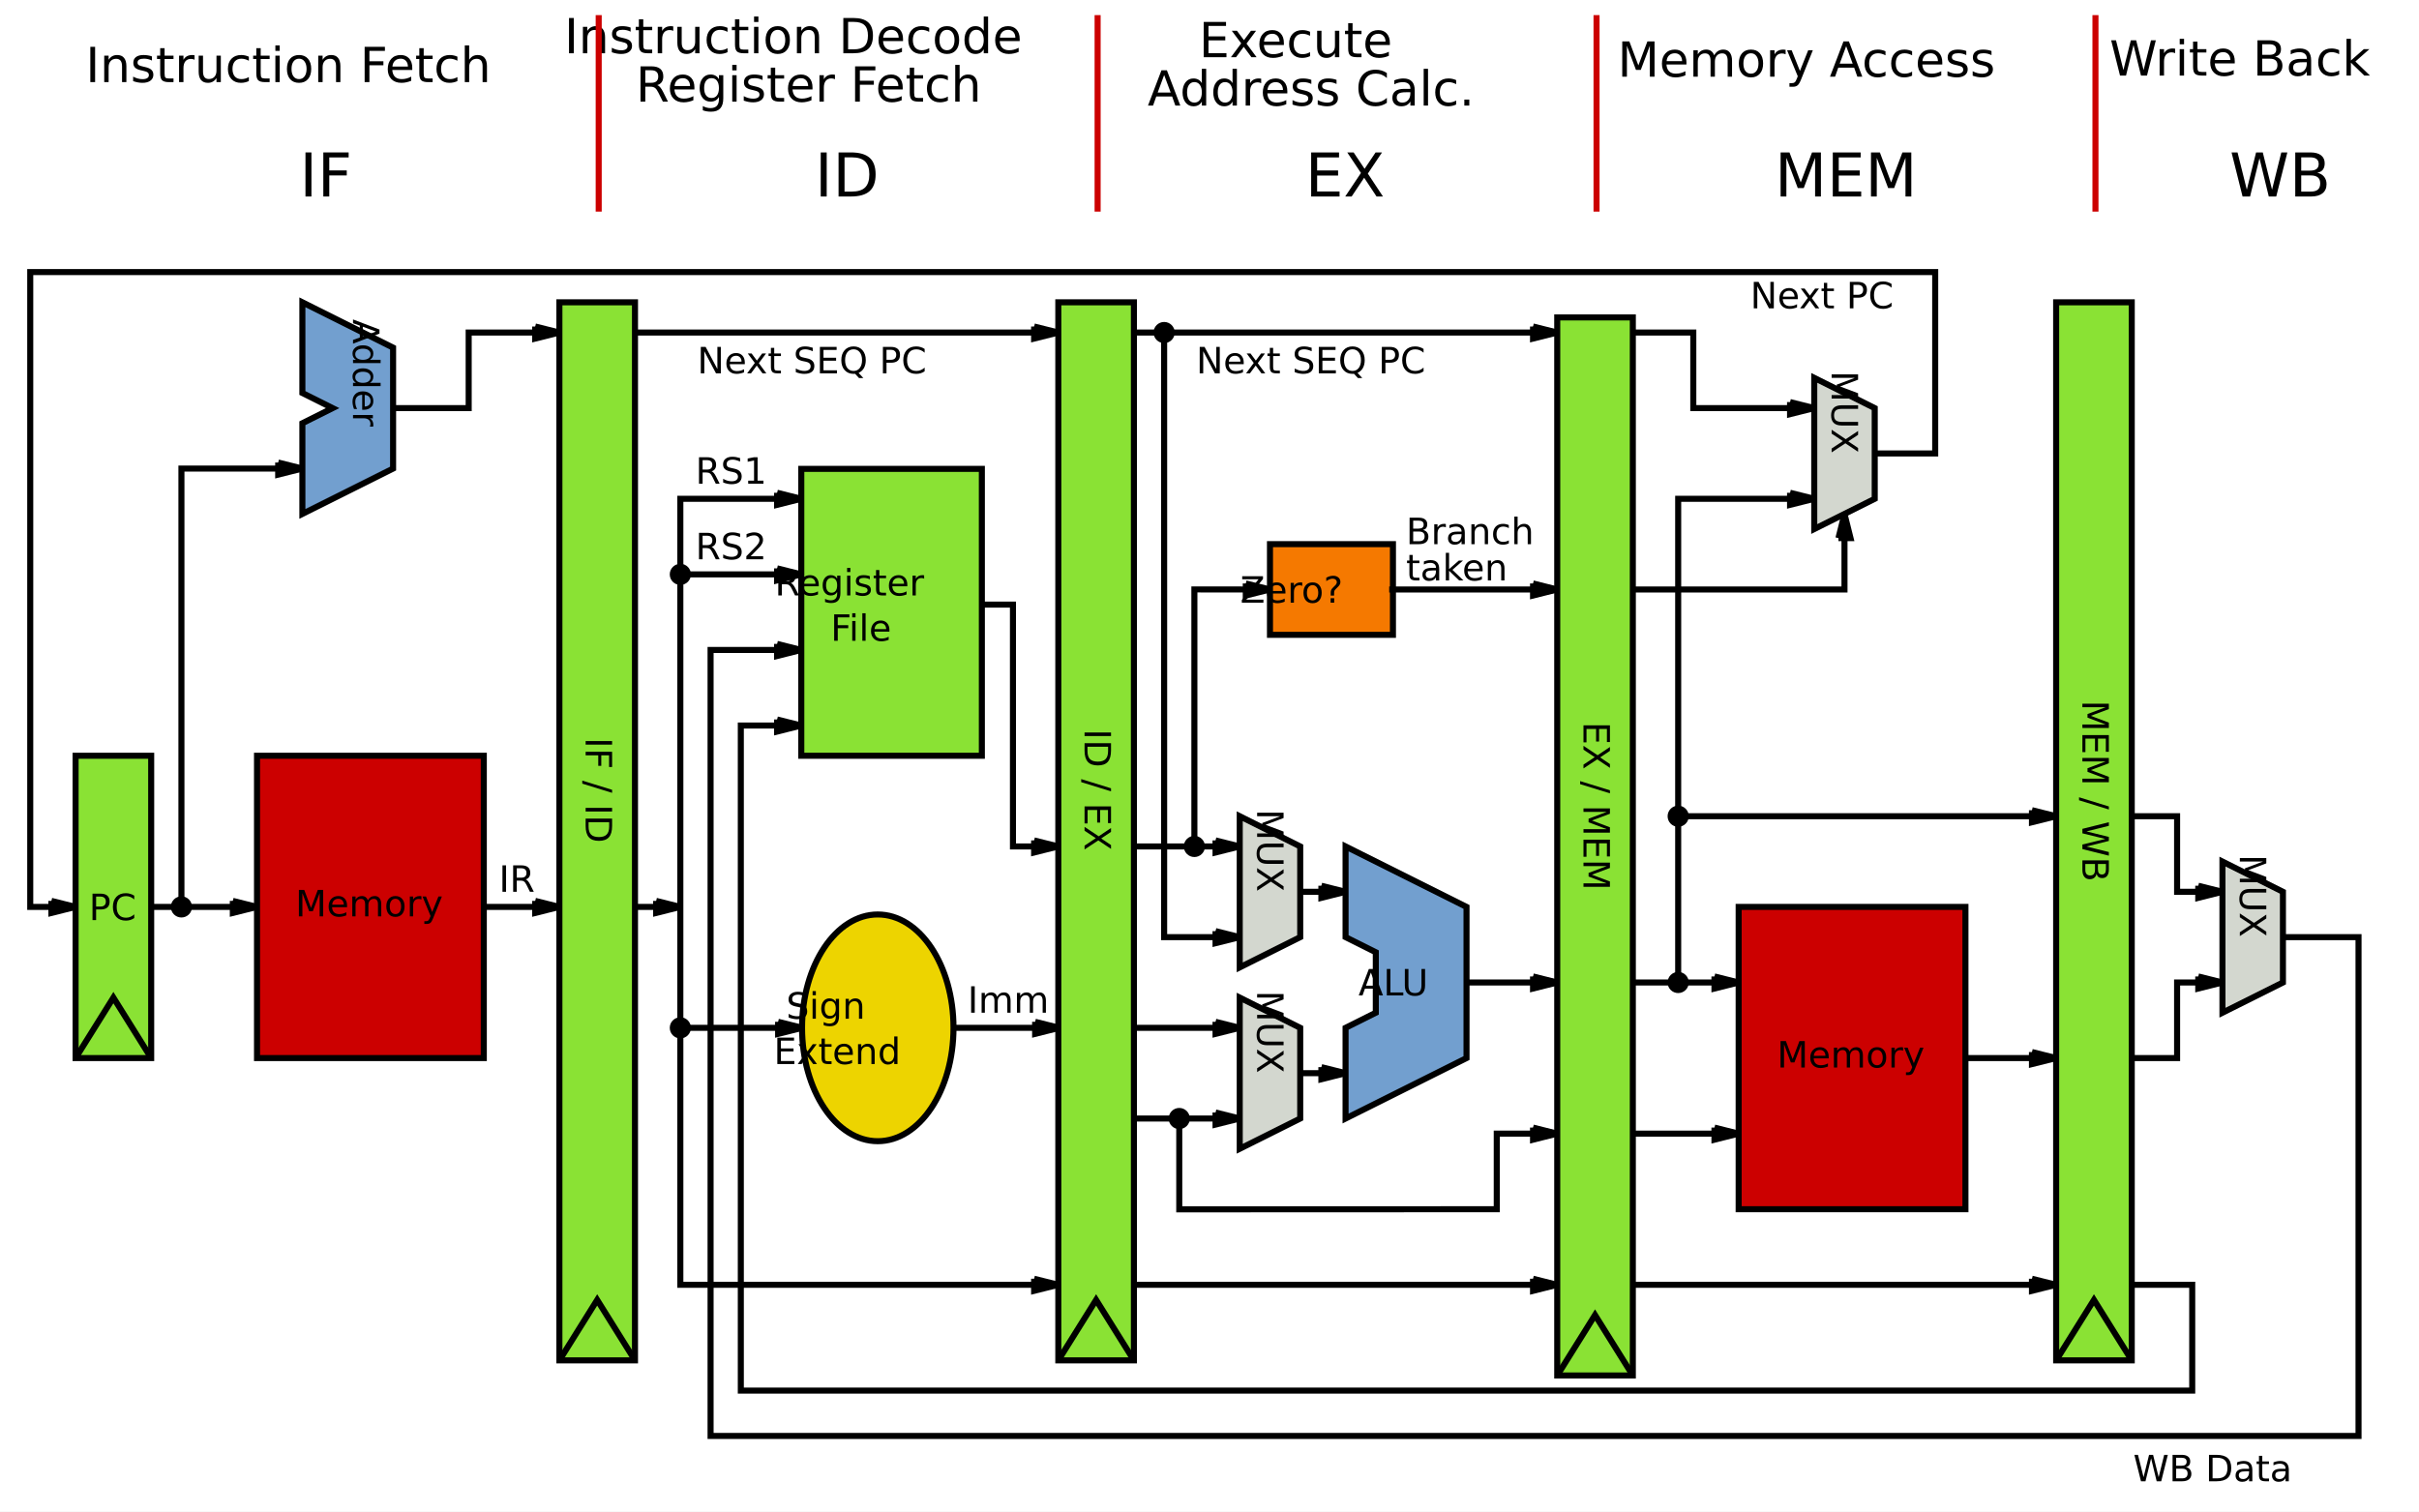
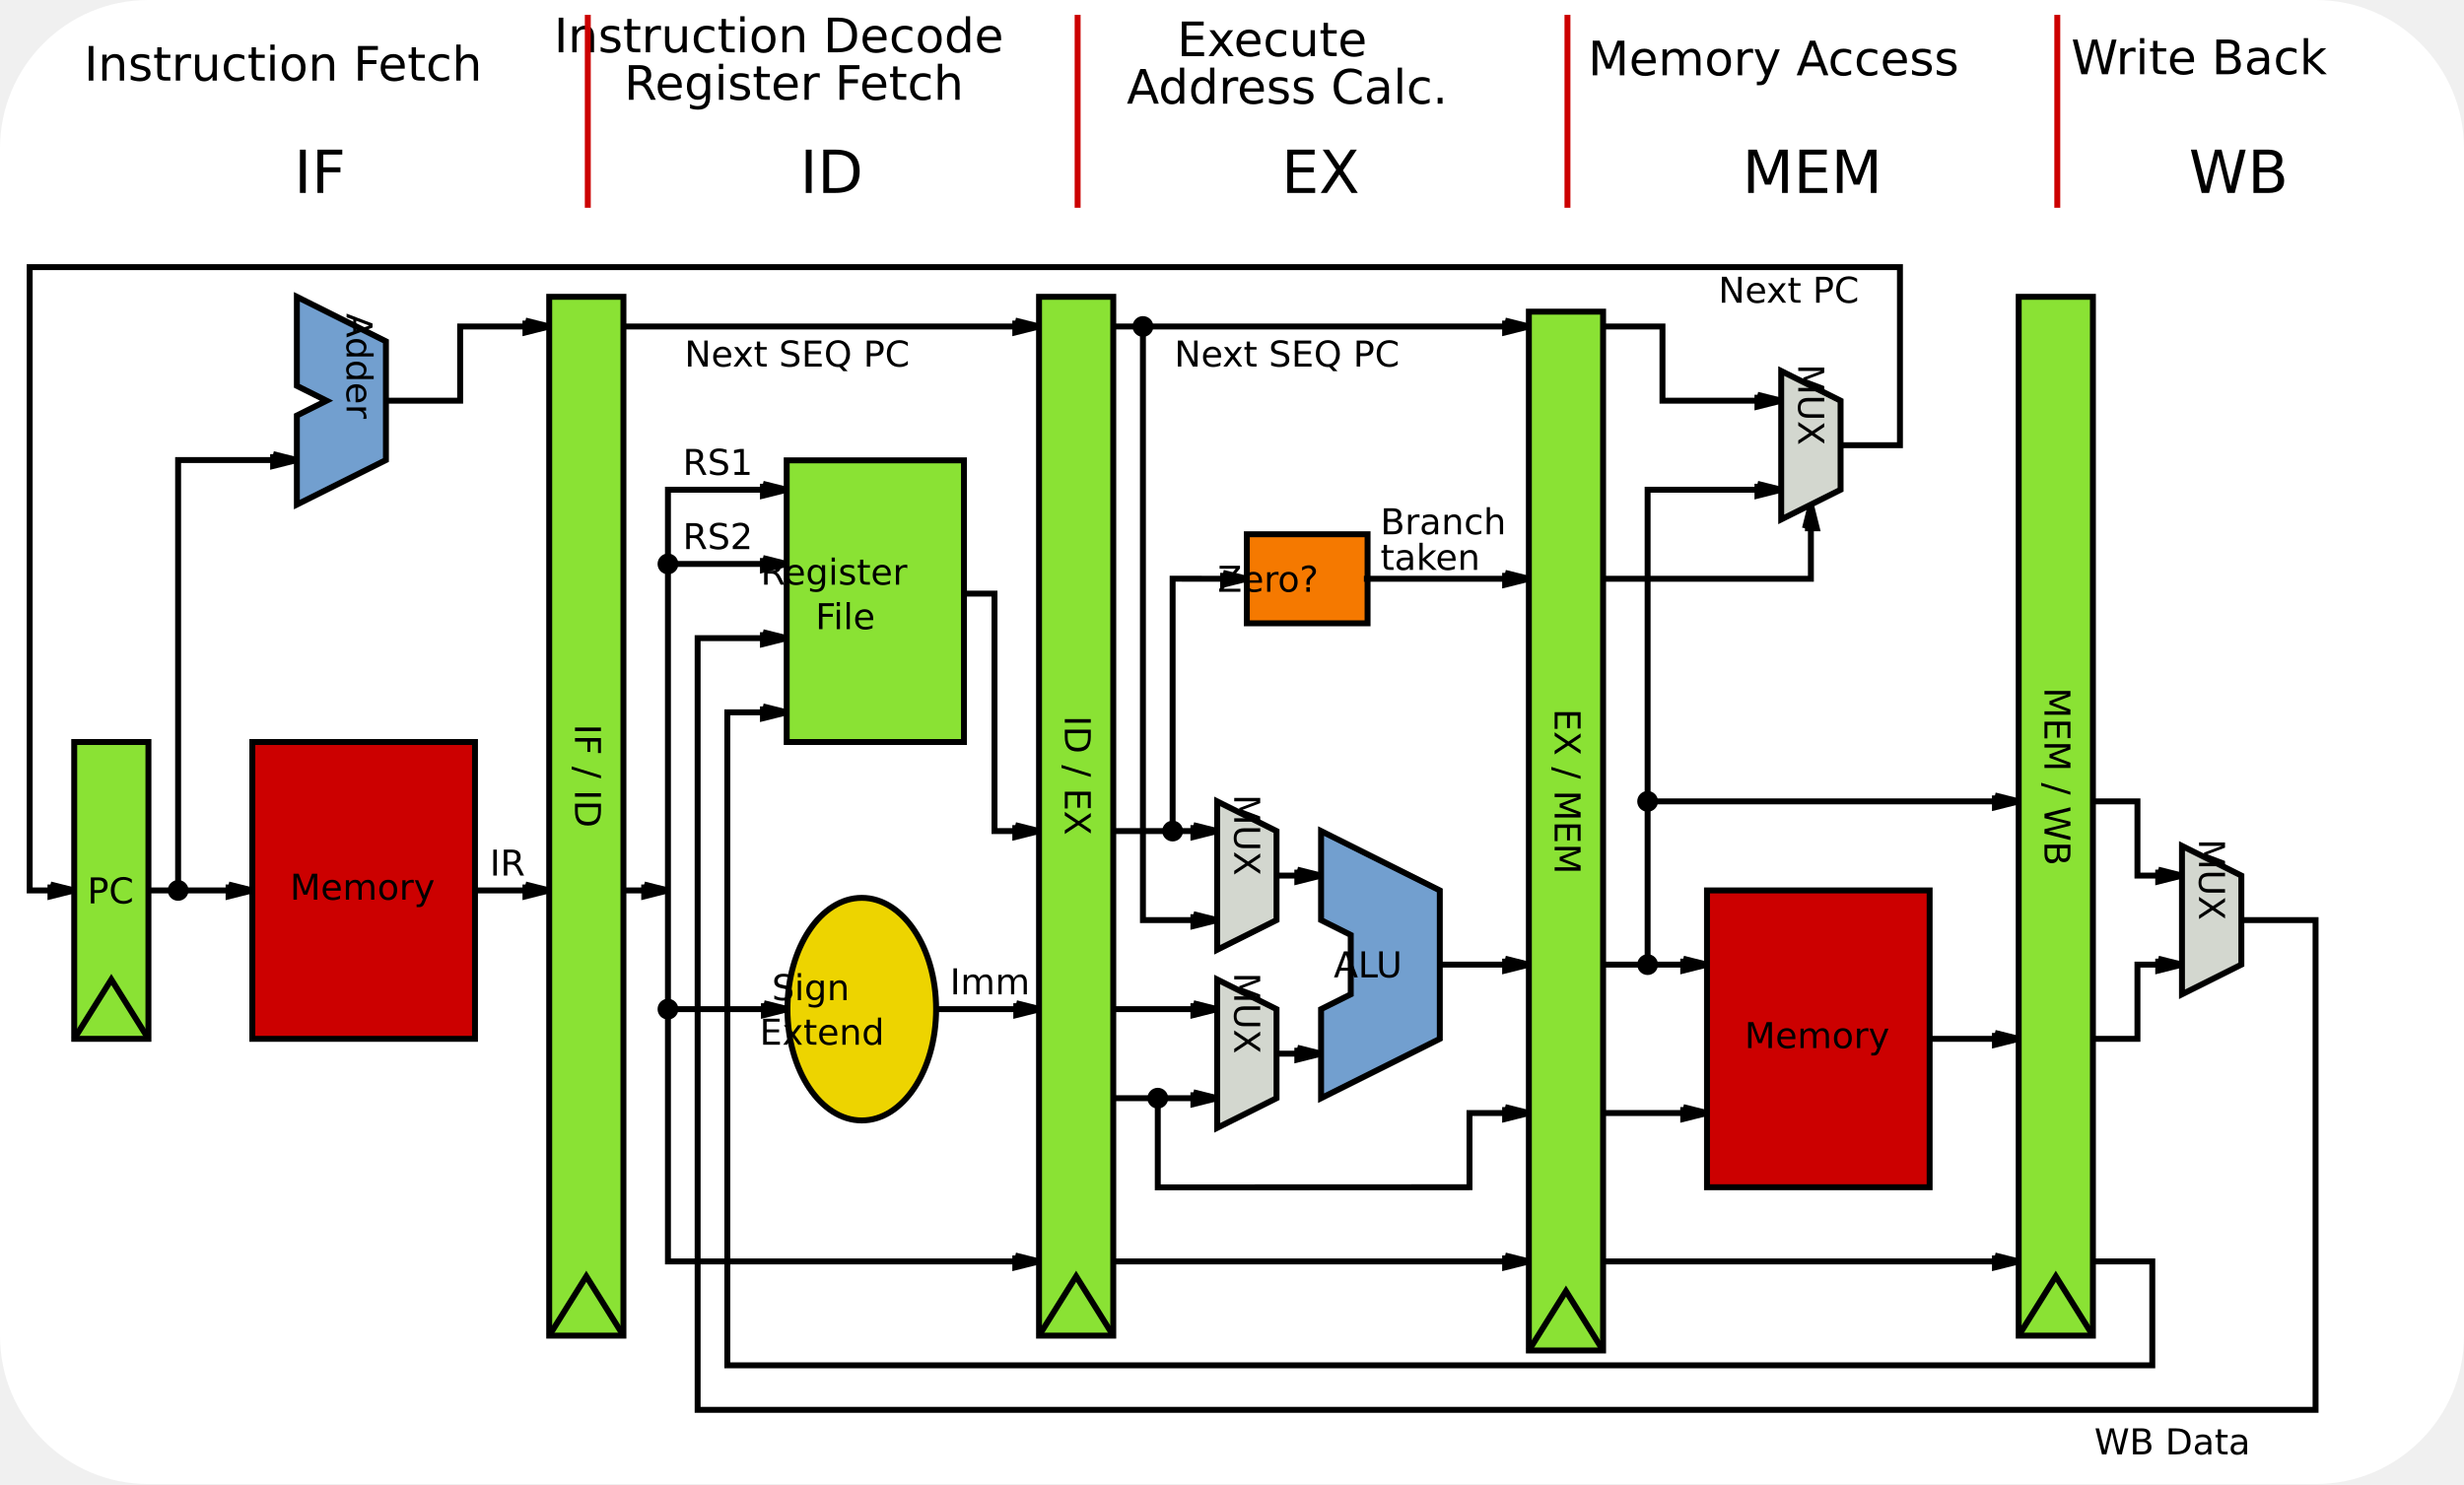
- <svg xmlns="http://www.w3.org/2000/svg" xmlns:xlink="http://www.w3.org/1999/xlink" width="800" height="500" id="svg2" version="1.0">
-   <rect x="0" y="0" width="800" height="500" fill="white" />
+ <svg xmlns="http://www.w3.org/2000/svg" xmlns:xlink="http://www.w3.org/1999/xlink" width="830" height="500" id="svg2" version="1.0">
+   <rect x="0" y="0" width="830" height="500" fill="white" rx="50" ry="50" />
  <defs id="defs4">
    </defs>
  <g id="layer1">
    <g id="g2657" transform="translate(-15,75)">
      <rect y="175" x="100" height="100" width="75" id="rect2395" style="fill:#cc0000;fill-rule:evenodd;stroke:#000000;stroke-width:2;stroke-linecap:butt;stroke-linejoin:miter;stroke-opacity:1" />
      <text id="text2397" y="228.126" x="112.68" style="font-size:12px;font-style:normal;font-variant:normal;font-weight:normal;font-stretch:normal;text-align:start;line-height:125%;writing-mode:lr-tb;text-anchor:start;fill:#000000;fill-opacity:1;stroke:none;stroke-width:1px;stroke-linecap:butt;stroke-linejoin:miter;stroke-opacity:1;font-family:DejaVu Sans;-inkscape-font-specification:DejaVu Sans" xml:space="preserve">
        <tspan y="228.126" x="112.68" id="tspan2399">Memory</tspan>
      </text>
    </g>
    <g id="g2523" transform="translate(0,75)">
      <rect y="175" x="25" height="100" width="25" id="rect2411" style="opacity:1;fill:#8ae234;fill-opacity:1;stroke:#000000;stroke-width:2;stroke-linecap:butt;stroke-linejoin:miter;marker:none;stroke-miterlimit:4;stroke-dasharray:none;stroke-dashoffset:0;stroke-opacity:1;visibility:visible;display:inline;overflow:visible;enable-background:accumulate" />
      <path id="path2413" d="M 25,275 L 37.5,255 L 50,275" style="opacity:1;fill:none;fill-opacity:0.118;stroke:#000000;stroke-width:2;stroke-linecap:butt;stroke-linejoin:miter;marker:none;stroke-miterlimit:4;stroke-dasharray:none;stroke-dashoffset:0;stroke-opacity:1;visibility:visible;display:inline;overflow:visible;enable-background:accumulate" />
      <text id="text2398" y="229.368" x="29.426" style="font-size:12px;font-style:normal;font-variant:normal;font-weight:normal;font-stretch:normal;text-align:start;line-height:100%;writing-mode:lr-tb;text-anchor:start;fill:#000000;fill-opacity:1;stroke:none;stroke-width:1px;stroke-linecap:butt;stroke-linejoin:miter;stroke-opacity:1;font-family:DejaVu Sans;-inkscape-font-specification:DejaVu Sans" xml:space="preserve">
        <tspan y="229.368" x="29.426" id="tspan2400">PC</tspan>
      </text>
    </g>
    <path style="opacity:1;fill:#729fcf;fill-opacity:1;stroke:#000000;stroke-width:2;stroke-linecap:butt;stroke-linejoin:miter;marker:none;stroke-miterlimit:4;stroke-dasharray:none;stroke-dashoffset:0;stroke-opacity:1;visibility:visible;display:inline;overflow:visible;enable-background:accumulate" d="M 100,100 L 130,115 L 130,155 L 100,170 L 100,140 L 110,135 L 100,130 L 100,100 z" id="path2402" />
    <text xml:space="preserve" style="font-size:12px;font-style:normal;font-variant:normal;font-weight:normal;font-stretch:normal;text-align:start;line-height:100%;writing-mode:lr-tb;text-anchor:start;fill:none;stroke:#000000;stroke-width:1px;stroke-linecap:butt;stroke-linejoin:miter;stroke-opacity:1;font-family:DejaVu Sans;-inkscape-font-specification:DejaVu Sans" x="284.5" y="90" id="text2410">
      <tspan id="tspan2412" x="284.5" y="90" />
    </text>
    <text xml:space="preserve" style="font-size:12px;font-style:normal;font-variant:normal;font-weight:normal;font-stretch:normal;text-align:center;line-height:100%;writing-mode:lr-tb;text-anchor:middle;fill:#000000;fill-opacity:1;stroke:none;stroke-width:1px;stroke-linecap:butt;stroke-linejoin:miter;stroke-opacity:1;font-family:DejaVu Sans;-inkscape-font-specification:DejaVu Sans" x="132.883" y="-116.75" id="text2414" transform="matrix(0,1,-1,0,0,0)">
      <tspan id="tspan2416" x="132.883" y="-116.75">Adder</tspan>
    </text>
    <rect style="fill:#8ae234;fill-rule:evenodd;stroke:#000000;stroke-width:2;stroke-linecap:butt;stroke-linejoin:miter;stroke-opacity:1" id="rect2418" width="59.716" height="94.9" x="265" y="155.1" />
    <text xml:space="preserve" style="font-size:12px;font-style:normal;font-variant:normal;font-weight:normal;font-stretch:normal;text-align:center;line-height:125%;writing-mode:lr-tb;text-anchor:middle;fill:#000000;fill-opacity:1;stroke:none;stroke-width:1px;stroke-linecap:butt;stroke-linejoin:miter;stroke-opacity:1;font-family:DejaVu Sans;-inkscape-font-specification:DejaVu Sans" x="294.275" y="196.974" id="text2420">
      <tspan id="tspan2422" x="294.275" y="196.974">Register</tspan>
      <tspan x="294.275" y="211.974" id="tspan2424">File</tspan>
    </text>
    <text xml:space="preserve" style="font-size:12px;font-style:normal;font-variant:normal;font-weight:normal;font-stretch:normal;text-align:start;line-height:100%;writing-mode:lr-tb;text-anchor:start;fill:none;stroke:#000000;stroke-width:1px;stroke-linecap:butt;stroke-linejoin:miter;stroke-opacity:1;font-family:DejaVu Sans;-inkscape-font-specification:DejaVu Sans" x="334.125" y="235" id="text2428">
      <tspan id="tspan2430" x="334.125" y="235" />
    </text>
    <g id="g2558" transform="translate(-39.747,80)">
      <path transform="matrix(1.001606,0,0,1,-20.52208,22.5)" d="M 375,237.5 A 25,37.5 0 1 1 325,237.5 A 25,37.5 0 1 1 375,237.5 z" id="path2426" style="fill:#edd400;fill-opacity:1;stroke:#000000;stroke-width:1.998;marker:none;stroke-opacity:1;visibility:visible;display:inline;overflow:visible;enable-background:accumulate" />
      <text id="text2432" y="256.974" x="329.996" style="font-size:12px;font-style:normal;font-variant:normal;font-weight:normal;font-stretch:normal;text-align:center;line-height:125%;writing-mode:lr-tb;text-anchor:middle;fill:#000000;fill-opacity:1;stroke:none;stroke-width:1px;stroke-linecap:butt;stroke-linejoin:miter;stroke-opacity:1;font-family:DejaVu Sans;-inkscape-font-specification:DejaVu Sans" xml:space="preserve">
        <tspan y="256.974" x="329.996" id="tspan2434">Sign</tspan>
        <tspan id="tspan2436" y="271.974" x="329.996">Extend</tspan>
      </text>
    </g>
    <path id="path2545" d="M 160,300 L 185,300" style="fill:#000000;fill-opacity:1;stroke:#000000;stroke-width:2;marker:none;stroke-opacity:1;visibility:visible;display:inline;overflow:visible;enable-background:accumulate" />
    <path style="opacity:1;fill:none;fill-opacity:1;stroke:#000000;stroke-width:2;marker:none;stroke-opacity:1;visibility:visible;display:inline;overflow:visible;enable-background:accumulate" d="M 50,300 L 85,300" id="path2438" />
    <path style="opacity:1;fill:none;fill-opacity:1;stroke:#000000;stroke-width:2;marker:none;stroke-opacity:1;visibility:visible;display:inline;overflow:visible;enable-background:accumulate" d="M 60,300 L 60,155 L 95,155" id="path2442" />
    <path style="opacity:1;fill:#000000;fill-opacity:1;stroke:#000000;stroke-width:2;marker:none;stroke-opacity:1;visibility:visible;display:inline;overflow:visible;enable-background:accumulate" d="M -59.154,230.76 L -59.154,234.76 L -51.154,232.76 L -59.154,230.76" id="path2444" />
    <use x="0" y="0" xlink:href="#path2444" id="use2519" transform="translate(136.1543,67.23968)" width="600" height="500" />
    <use x="0" y="0" xlink:href="#path2444" id="use2521" transform="translate(151.1543,-77.76032)" width="600" height="500" />
    <g id="g2529" transform="translate(160,-75)">
      <rect y="175" x="25" height="350" width="25" id="rect2531" style="opacity:1;fill:#8ae234;fill-opacity:1;stroke:#000000;stroke-width:2;stroke-linecap:butt;stroke-linejoin:miter;marker:none;stroke-miterlimit:4;stroke-dasharray:none;stroke-dashoffset:0;stroke-opacity:1;visibility:visible;display:inline;overflow:visible;enable-background:accumulate" />
      <path id="path2533" d="M 25,525 L 37.5,505 L 50,525" style="opacity:1;fill:none;fill-opacity:0.118;stroke:#000000;stroke-width:2;stroke-linecap:butt;stroke-linejoin:miter;marker:none;stroke-miterlimit:4;stroke-dasharray:none;stroke-dashoffset:0;stroke-opacity:1;visibility:visible;display:inline;overflow:visible;enable-background:accumulate" />
      <text id="text2535" y="-33.683" x="349.763" style="font-size:12px;font-style:normal;font-variant:normal;font-weight:normal;font-stretch:normal;text-align:center;line-height:100%;writing-mode:lr-tb;text-anchor:middle;fill:#000000;fill-opacity:1;stroke:none;stroke-width:1px;stroke-linecap:butt;stroke-linejoin:miter;stroke-opacity:1;font-family:DejaVu Sans;-inkscape-font-specification:DejaVu Sans" xml:space="preserve" transform="matrix(0,1,-1,0,0,0)">
        <tspan y="-33.683" x="349.763" id="tspan2537">IF / ID</tspan>
      </text>
    </g>
    <use x="0" y="0" xlink:href="#path2444" id="use2547" transform="translate(236.1543,67.23968)" width="600" height="500" />
    <path style="opacity:1;fill:#000000;fill-opacity:1;stroke:#000000;stroke-width:2;marker:none;stroke-opacity:1;visibility:visible;display:inline;overflow:visible;enable-background:accumulate" d="M 210,300 L 225,300" id="path2549" />
    <path style="opacity:1;fill:none;fill-opacity:1;stroke:#000000;stroke-width:2;marker:none;stroke-opacity:1;visibility:visible;display:inline;overflow:visible;enable-background:accumulate" d="M 260,165 L 225,165 L 225,340 L 260,340" id="path2551" />
    <use x="0" y="0" xlink:href="#path2444" id="use2564" transform="translate(316.4876,107.2397)" width="600" height="500" />
    <use x="0" y="0" xlink:href="#path2444" id="use2566" transform="translate(316.1543,-67.76032)" width="600" height="500" />
    <path style="opacity:1;fill:none;fill-opacity:1;stroke:#000000;stroke-width:2;marker:none;stroke-opacity:1;visibility:visible;display:inline;overflow:visible;enable-background:accumulate" d="M 224.984,190 L 259.984,190" id="path2568" />
    <use x="0" y="0" xlink:href="#path2444" id="use2570" transform="translate(316.1543,-42.76032)" width="600" height="500" />
    <g id="g2572" transform="translate(325,-75)">
      <rect y="175" x="25" height="350" width="25" id="rect2574" style="opacity:1;fill:#8ae234;fill-opacity:1;stroke:#000000;stroke-width:2;stroke-linecap:butt;stroke-linejoin:miter;marker:none;stroke-miterlimit:4;stroke-dasharray:none;stroke-dashoffset:0;stroke-opacity:1;visibility:visible;display:inline;overflow:visible;enable-background:accumulate" />
      <path id="path2576" d="M 25,525 L 37.5,505 L 50,525" style="opacity:1;fill:none;fill-opacity:0.118;stroke:#000000;stroke-width:2;stroke-linecap:butt;stroke-linejoin:miter;marker:none;stroke-miterlimit:4;stroke-dasharray:none;stroke-dashoffset:0;stroke-opacity:1;visibility:visible;display:inline;overflow:visible;enable-background:accumulate" />
      <text id="text2578" y="-33.683" x="349.602" style="font-size:12px;font-style:normal;font-variant:normal;font-weight:normal;font-stretch:normal;text-align:center;line-height:100%;writing-mode:lr-tb;text-anchor:middle;fill:#000000;fill-opacity:1;stroke:none;stroke-width:1px;stroke-linecap:butt;stroke-linejoin:miter;stroke-opacity:1;font-family:DejaVu Sans;-inkscape-font-specification:DejaVu Sans" xml:space="preserve" transform="matrix(0,1,-1,0,0,0)">
        <tspan y="-33.683" x="349.602" id="tspan2580">ID / EX</tspan>
      </text>
    </g>
    <use x="0" y="0" xlink:href="#path2444" id="use2582" transform="translate(276.1543,67.23968)" width="600" height="500" />
    <text xml:space="preserve" style="font-size:12px;font-style:normal;font-variant:normal;font-weight:normal;font-stretch:normal;text-align:start;line-height:100%;writing-mode:lr-tb;text-anchor:start;fill:#000000;fill-opacity:1;stroke:none;stroke-width:1px;stroke-linecap:butt;stroke-linejoin:miter;stroke-opacity:1;font-family:DejaVu Sans;-inkscape-font-specification:DejaVu Sans" x="320" y="335" id="text2584">
      <tspan id="tspan2586" x="320" y="335">Imm</tspan>
    </text>
    <path style="opacity:1;fill:none;fill-opacity:1;stroke:#000000;stroke-width:2;marker:none;stroke-opacity:1;visibility:visible;display:inline;overflow:visible;enable-background:accumulate" d="M 324.571,200 L 335,200 L 335,280 L 350,280" id="path2588" />
    <use x="0" y="0" xlink:href="#path2444" id="use2590" transform="translate(401.1543,47.23968)" width="600" height="500" />
    <text xml:space="preserve" style="font-size:12px;font-style:normal;font-variant:normal;font-weight:normal;font-stretch:normal;text-align:start;line-height:100%;writing-mode:lr-tb;text-anchor:start;fill:#000000;fill-opacity:1;stroke:none;stroke-width:1px;stroke-linecap:butt;stroke-linejoin:miter;stroke-opacity:1;font-family:DejaVu Sans;-inkscape-font-specification:DejaVu Sans" x="230" y="160" id="text2592">
      <tspan id="tspan2594" x="230" y="160">RS1</tspan>
    </text>
    <text xml:space="preserve" style="font-size:12px;font-style:normal;font-variant:normal;font-weight:normal;font-stretch:normal;text-align:start;line-height:100%;writing-mode:lr-tb;text-anchor:start;fill:#000000;fill-opacity:1;stroke:none;stroke-width:1px;stroke-linecap:butt;stroke-linejoin:miter;stroke-opacity:1;font-family:DejaVu Sans;-inkscape-font-specification:DejaVu Sans" x="230" y="185" id="text2596">
      <tspan id="tspan2598" x="230" y="185">RS2</tspan>
    </text>
    <path style="opacity:1;fill:#000000;fill-opacity:1;stroke:#000000;stroke-width:2;marker:none;stroke-opacity:1;visibility:visible;display:inline;overflow:visible;enable-background:accumulate" id="path2600" d="M 235,82.5 A 2.5,2.5 0 1 1 230,82.5 A 2.5,2.5 0 1 1 235,82.5 z" transform="translate(-7.500002,107.5)" />
    <path style="opacity:1;fill:#000000;fill-opacity:1;stroke:#000000;stroke-width:2;marker:none;stroke-opacity:1;visibility:visible;display:inline;overflow:visible;enable-background:accumulate" id="path2602" d="M 235,82.5 A 2.5,2.5 0 1 1 230,82.5 A 2.5,2.5 0 1 1 235,82.5 z" transform="translate(-172.5,217.5)" />
    <path style="opacity:1;fill:#000000;fill-opacity:1;stroke:#000000;stroke-width:2;marker:none;stroke-opacity:1;visibility:visible;display:inline;overflow:visible;enable-background:accumulate" d="M 315,340 L 345,340" id="path2604" />
    <use x="0" y="0" xlink:href="#path2444" id="use2606" transform="translate(401.4876,107.2397)" width="600" height="500" />
    <g id="g2714" transform="translate(-20,70)">
      <rect y="110" x="440" height="30" width="40.667" id="rect2613" style="fill:#f57900;fill-rule:evenodd;stroke:#000000;stroke-width:2;stroke-linecap:butt;stroke-linejoin:miter;stroke-opacity:1" />
      <text id="text2615" y="129.368" x="460.486" style="font-size:12px;font-style:normal;font-variant:normal;font-weight:normal;font-stretch:normal;text-align:center;line-height:100%;writing-mode:lr-tb;text-anchor:middle;fill:#000000;fill-opacity:1;stroke:none;stroke-width:1px;stroke-linecap:butt;stroke-linejoin:miter;stroke-opacity:1;font-family:DejaVu Sans;-inkscape-font-specification:DejaVu Sans" xml:space="preserve">
        <tspan y="129.368" x="460.486" id="tspan2617">Zero?</tspan>
      </text>
    </g>
    <path style="opacity:1;fill:#729fcf;fill-opacity:1;stroke:#000000;stroke-width:2;stroke-linecap:butt;stroke-linejoin:miter;marker:none;stroke-miterlimit:4;stroke-dasharray:none;stroke-dashoffset:0;stroke-opacity:1;visibility:visible;display:inline;overflow:visible;enable-background:accumulate" d="M 445,280 L 485,300 L 485,350 L 445,370 L 445,340 L 455,335 L 455,315 L 445,310 L 445,280 z" id="path2619" />
    <text xml:space="preserve" style="font-size:12px;font-style:normal;font-variant:normal;font-weight:normal;font-stretch:normal;text-align:center;line-height:100%;writing-mode:lr-tb;text-anchor:middle;fill:#000000;fill-opacity:1;stroke:none;stroke-width:1px;stroke-linecap:butt;stroke-linejoin:miter;stroke-opacity:1;font-family:DejaVu Sans;-inkscape-font-specification:DejaVu Sans" x="470.336" y="329.289" id="text2621">
      <tspan id="tspan2623" x="470.336" y="329.289">ALU</tspan>
    </text>
    <g id="g2625" transform="translate(-59.25,106)">
      <path id="path2627" d="M 469.25,164 L 469.25,214 L 489.25,204 L 489.25,174 L 469.25,164 z" style="opacity:1;fill:#d3d7cf;fill-opacity:1;stroke:#000000;stroke-width:2;stroke-linecap:butt;stroke-linejoin:miter;marker:none;stroke-miterlimit:4;stroke-dasharray:none;stroke-dashoffset:0;stroke-opacity:1;visibility:visible;display:inline;overflow:visible;enable-background:accumulate" />
      <text transform="matrix(0,1,-1,0,0,0)" id="text2629" y="-475" x="188.688" style="font-size:12px;font-style:normal;font-variant:normal;font-weight:normal;font-stretch:normal;text-align:center;line-height:100%;writing-mode:lr-tb;text-anchor:middle;fill:#000000;fill-opacity:1;font-family:DejaVu Sans;-inkscape-font-specification:DejaVu Sans" xml:space="preserve">
        <tspan y="-475" x="188.688" id="tspan2631">MUX</tspan>
      </text>
    </g>
    <path style="opacity:1;fill:none;fill-opacity:1;stroke:#000000;stroke-width:2;marker:none;stroke-opacity:1;visibility:visible;display:inline;overflow:visible;enable-background:accumulate" d="M 430.4,295 L 445.4,295" id="path2633" />
    <use x="0" y="0" xlink:href="#path2444" id="use2639" transform="translate(496.1543,62.23968)" width="600" height="500" />
    <g id="g2641" transform="translate(490,-70.00015)">
      <rect y="175" x="25" height="350" width="25" id="rect2643" style="opacity:1;fill:#8ae234;fill-opacity:1;stroke:#000000;stroke-width:2;stroke-linecap:butt;stroke-linejoin:miter;marker:none;stroke-miterlimit:4;stroke-dasharray:none;stroke-dashoffset:0;stroke-opacity:1;visibility:visible;display:inline;overflow:visible;enable-background:accumulate" />
      <path id="path2645" d="M 25,525 L 37.5,505 L 50,525" style="opacity:1;fill:none;fill-opacity:0.118;stroke:#000000;stroke-width:2;stroke-linecap:butt;stroke-linejoin:miter;marker:none;stroke-miterlimit:4;stroke-dasharray:none;stroke-dashoffset:0;stroke-opacity:1;visibility:visible;display:inline;overflow:visible;enable-background:accumulate" />
      <text id="text2647" y="-33.683" x="350" style="font-size:12px;font-style:normal;font-variant:normal;font-weight:normal;font-stretch:normal;text-align:center;line-height:100%;writing-mode:lr-tb;text-anchor:middle;fill:#000000;fill-opacity:1;stroke:none;stroke-width:1px;stroke-linecap:butt;stroke-linejoin:miter;stroke-opacity:1;font-family:DejaVu Sans;-inkscape-font-specification:DejaVu Sans" xml:space="preserve" transform="matrix(0,1,-1,0,0,0)">
        <tspan y="-33.683" x="350" id="tspan2649">EX / MEM</tspan>
      </text>
    </g>
    <path style="opacity:1;fill:none;fill-opacity:1;stroke:#000000;stroke-width:2;marker:none;stroke-opacity:1;visibility:visible;display:inline;overflow:visible;enable-background:accumulate" d="M 485,325 L 510,325" id="path2651" />
    <use x="0" y="0" xlink:href="#path2444" id="use2653" transform="translate(566.1543,92.23968)" width="600" height="500" />
    <g id="g2662" transform="translate(475,125)">
      <rect y="175" x="100" height="100" width="75" id="rect2664" style="fill:#cc0000;fill-rule:evenodd;stroke:#000000;stroke-width:2;stroke-linecap:butt;stroke-linejoin:miter;stroke-opacity:1" />
      <text id="text2666" y="228.126" x="112.68" style="font-size:12px;font-style:normal;font-variant:normal;font-weight:normal;font-stretch:normal;text-align:start;line-height:125%;writing-mode:lr-tb;text-anchor:start;fill:#000000;fill-opacity:1;stroke:none;stroke-width:1px;stroke-linecap:butt;stroke-linejoin:miter;stroke-opacity:1;font-family:DejaVu Sans;-inkscape-font-specification:DejaVu Sans" xml:space="preserve">
        <tspan y="228.126" x="112.68" id="tspan2668">Memory</tspan>
      </text>
    </g>
    <g id="g2670" transform="translate(265.75,121)">
      <path id="path2672" d="M 469.25,164 L 469.25,214 L 489.25,204 L 489.25,174 L 469.25,164 z" style="opacity:1;fill:#d3d7cf;fill-opacity:1;stroke:#000000;stroke-width:2;stroke-linecap:butt;stroke-linejoin:miter;marker:none;stroke-miterlimit:4;stroke-dasharray:none;stroke-dashoffset:0;stroke-opacity:1;visibility:visible;display:inline;overflow:visible;enable-background:accumulate" />
      <text transform="matrix(0,1,-1,0,0,0)" id="text2674" y="-475" x="188.688" style="font-size:12px;font-style:normal;font-variant:normal;font-weight:normal;font-stretch:normal;text-align:center;line-height:100%;writing-mode:lr-tb;text-anchor:middle;fill:#000000;fill-opacity:1;font-family:DejaVu Sans;-inkscape-font-specification:DejaVu Sans" xml:space="preserve">
        <tspan y="-475" x="188.688" id="tspan2676">MUX</tspan>
      </text>
    </g>
    <g id="g2678" transform="translate(655,-75.00015)">
      <rect y="175" x="25" height="350" width="25" id="rect2680" style="opacity:1;fill:#8ae234;fill-opacity:1;stroke:#000000;stroke-width:2;stroke-linecap:butt;stroke-linejoin:miter;marker:none;stroke-miterlimit:4;stroke-dasharray:none;stroke-dashoffset:0;stroke-opacity:1;visibility:visible;display:inline;overflow:visible;enable-background:accumulate" />
      <path id="path2682" d="M 25,525 L 37.5,505 L 50,525" style="opacity:1;fill:none;fill-opacity:0.118;stroke:#000000;stroke-width:2;stroke-linecap:butt;stroke-linejoin:miter;marker:none;stroke-miterlimit:4;stroke-dasharray:none;stroke-dashoffset:0;stroke-opacity:1;visibility:visible;display:inline;overflow:visible;enable-background:accumulate" />
      <text id="text2684" y="-33.683" x="350" style="font-size:12px;font-style:normal;font-variant:normal;font-weight:normal;font-stretch:normal;text-align:center;line-height:100%;writing-mode:lr-tb;text-anchor:middle;fill:#000000;fill-opacity:1;stroke:none;stroke-width:1px;stroke-linecap:butt;stroke-linejoin:miter;stroke-opacity:1;font-family:DejaVu Sans;-inkscape-font-specification:DejaVu Sans" xml:space="preserve" transform="matrix(0,1,-1,0,0,0)">
        <tspan y="-33.683" x="350" id="tspan2686">MEM / WB</tspan>
      </text>
    </g>
    <g id="g2688" transform="translate(130.75,-39)">
      <path id="path2690" d="M 469.25,164 L 469.25,214 L 489.25,204 L 489.25,174 L 469.25,164 z" style="opacity:1;fill:#d3d7cf;fill-opacity:1;stroke:#000000;stroke-width:2;stroke-linecap:butt;stroke-linejoin:miter;marker:none;stroke-miterlimit:4;stroke-dasharray:none;stroke-dashoffset:0;stroke-opacity:1;visibility:visible;display:inline;overflow:visible;enable-background:accumulate" />
      <text transform="matrix(0,1,-1,0,0,0)" id="text2692" y="-475" x="188.688" style="font-size:12px;font-style:normal;font-variant:normal;font-weight:normal;font-stretch:normal;text-align:center;line-height:100%;writing-mode:lr-tb;text-anchor:middle;fill:#000000;fill-opacity:1;font-family:DejaVu Sans;-inkscape-font-specification:DejaVu Sans" xml:space="preserve">
        <tspan y="-475" x="188.688" id="tspan2694">MUX</tspan>
      </text>
    </g>
    <use x="0" y="0" xlink:href="#path2444" id="use2698" transform="translate(461.1543,47.23968)" width="600" height="500" />
    <path style="opacity:1;fill:none;fill-opacity:1;stroke:#000000;stroke-width:2;marker:none;stroke-opacity:1;visibility:visible;display:inline;overflow:visible;enable-background:accumulate" d="M 375,280 L 405,280" id="path2700" />
    <use x="0" y="0" xlink:href="#path2444" id="use2702" transform="translate(461.1543,77.23968)" width="600" height="500" />
    <path style="opacity:1;fill:none;fill-opacity:1;stroke:#000000;stroke-width:2;marker:none;stroke-opacity:1;visibility:visible;display:inline;overflow:visible;enable-background:accumulate" d="M 210,110 L 350,110" id="path2704" />
    <path style="opacity:1;fill:none;fill-opacity:1;stroke:#000000;stroke-width:2;marker:none;stroke-opacity:1;visibility:visible;display:inline;overflow:visible;enable-background:accumulate" d="M 374.9,110 L 509.9,110" id="path2706" />
    <use x="0" y="0" xlink:href="#path2444" id="use2708" transform="translate(566.1543,-122.7603)" width="600" height="500" />
    <path style="opacity:1;fill:none;fill-opacity:1;stroke:#000000;stroke-width:2;marker:none;stroke-opacity:1;visibility:visible;display:inline;overflow:visible;enable-background:accumulate" d="M 405,310 L 385,310 L 385,110" id="path2710" />
    <path style="opacity:1;fill:none;fill-opacity:1;stroke:#000000;stroke-width:2;marker:none;stroke-opacity:1;visibility:visible;display:inline;overflow:visible;enable-background:accumulate" d="M 395,280 L 395,194.976 L 415,195" id="path2712" />
    <path style="opacity:1;fill:#000000;fill-opacity:1;stroke:#000000;stroke-width:2;marker:none;stroke-opacity:1;visibility:visible;display:inline;overflow:visible;enable-background:accumulate" id="path2719" d="M 235,82.5 A 2.5,2.5 0 1 1 230,82.5 A 2.5,2.5 0 1 1 235,82.5 z" transform="translate(162.5,197.5)" />
    <path style="opacity:1;fill:#000000;fill-opacity:1;stroke:#000000;stroke-width:2;marker:none;stroke-opacity:1;visibility:visible;display:inline;overflow:visible;enable-background:accumulate" id="path2721" d="M 235,82.5 A 2.5,2.5 0 1 1 230,82.5 A 2.5,2.5 0 1 1 235,82.5 z" transform="translate(152.5,27.5)" />
    <use x="0" y="0" xlink:href="#path2444" id="use2725" transform="translate(401.1543,-122.7603)" width="600" height="500" />
    <g id="g2727" transform="translate(-59.25001,166)">
      <path id="path2729" d="M 469.25,164 L 469.25,214 L 489.25,204 L 489.25,174 L 469.25,164 z" style="opacity:1;fill:#d3d7cf;fill-opacity:1;stroke:#000000;stroke-width:2;stroke-linecap:butt;stroke-linejoin:miter;marker:none;stroke-miterlimit:4;stroke-dasharray:none;stroke-dashoffset:0;stroke-opacity:1;visibility:visible;display:inline;overflow:visible;enable-background:accumulate" />
      <text transform="matrix(0,1,-1,0,0,0)" id="text2731" y="-475" x="188.688" style="font-size:12px;font-style:normal;font-variant:normal;font-weight:normal;font-stretch:normal;text-align:center;line-height:100%;writing-mode:lr-tb;text-anchor:middle;fill:#000000;fill-opacity:1;font-family:DejaVu Sans;-inkscape-font-specification:DejaVu Sans" xml:space="preserve">
        <tspan y="-475" x="188.688" id="tspan2733">MUX</tspan>
      </text>
    </g>
    <path style="opacity:1;fill:none;fill-opacity:1;stroke:#000000;stroke-width:2;marker:none;stroke-opacity:1;visibility:visible;display:inline;overflow:visible;enable-background:accumulate" d="M 430.4,355 L 445.4,355" id="path2735" />
    <use x="0" y="0" xlink:href="#path2444" id="use2737" transform="translate(496.1543,122.2397)" width="600" height="500" />
    <path style="opacity:1;fill:none;fill-opacity:1;stroke:#000000;stroke-width:2;marker:none;stroke-opacity:1;visibility:visible;display:inline;overflow:visible;enable-background:accumulate" d="M 410,370 L 375,370" id="path2739" />
    <path style="opacity:1;fill:none;fill-opacity:1;stroke:#000000;stroke-width:2;marker:none;stroke-opacity:1;visibility:visible;display:inline;overflow:visible;enable-background:accumulate" d="M 390,370 L 390,400.045 L 495,400 L 495,375 L 515,375" id="path2741" />
    <path style="opacity:1;fill:none;fill-opacity:1;stroke:#000000;stroke-width:2;marker:none;stroke-opacity:1;visibility:visible;display:inline;overflow:visible;enable-background:accumulate" d="M 375,340 L 405,340" id="path2743" />
    <use x="0" y="0" xlink:href="#path2444" id="use2745" transform="translate(461.1543,107.2397)" width="600" height="500" />
    <use x="0" y="0" xlink:href="#path2444" id="use2747" transform="translate(461.1543,137.2397)" width="600" height="500" />
    <path style="opacity:1;fill:#000000;fill-opacity:1;stroke:#000000;stroke-width:2;marker:none;stroke-opacity:1;visibility:visible;display:inline;overflow:visible;enable-background:accumulate" id="path2749" d="M 235,82.5 A 2.5,2.5 0 1 1 230,82.5 A 2.5,2.5 0 1 1 235,82.5 z" transform="translate(157.5,287.5)" />
    <path style="opacity:1;fill:none;fill-opacity:1;stroke:#000000;stroke-width:2;marker:none;stroke-opacity:1;visibility:visible;display:inline;overflow:visible;enable-background:accumulate" d="M 459.429,195 L 514.429,195" id="path2751" />
    <use x="0" y="0" xlink:href="#path2444" id="use2753" transform="translate(566.1543,-37.76032)" width="600" height="500" />
    <use x="0" y="0" xlink:href="#path2444" id="use2755" transform="translate(471.1543,-37.76032)" width="600" height="500" />
    <path style="opacity:1;fill:none;fill-opacity:1;stroke:#000000;stroke-width:2;marker:none;stroke-opacity:1;visibility:visible;display:inline;overflow:visible;enable-background:accumulate" d="M 540,325 L 570,325" id="path2757" />
    <use x="0" y="0" xlink:href="#path2444" id="use2759" transform="translate(626.1543,92.23968)" width="600" height="500" />
    <path style="opacity:1;fill:none;fill-opacity:1;stroke:#000000;stroke-width:2;marker:none;stroke-opacity:1;visibility:visible;display:inline;overflow:visible;enable-background:accumulate" d="M 540,375 L 550,375 L 570,375" id="path2761" />
    <use x="0" y="0" xlink:href="#path2444" id="use2763" transform="translate(626.1543,142.2397)" width="600" height="500" />
    <path style="opacity:1;fill:none;fill-opacity:1;stroke:#000000;stroke-width:2;marker:none;stroke-opacity:1;visibility:visible;display:inline;overflow:visible;enable-background:accumulate" d="M 600,165 L 555,165 L 555,325" id="path2765" />
    <path style="opacity:1;fill:#000000;fill-opacity:1;stroke:#000000;stroke-width:2;marker:none;stroke-opacity:1;visibility:visible;display:inline;overflow:visible;enable-background:accumulate" id="path2767" d="M 235,82.5 A 2.5,2.5 0 1 1 230,82.5 A 2.5,2.5 0 1 1 235,82.5 z" transform="translate(322.5,242.5)" />
    <use x="0" y="0" xlink:href="#path2444" id="use2769" transform="translate(731.1543,37.23968)" width="600" height="500" />
    <use x="0" y="0" xlink:href="#path2444" id="use2771" transform="translate(651.1543,-67.76032)" width="600" height="500" />
    <path style="opacity:1;fill:none;fill-opacity:1;stroke:#000000;stroke-width:2;marker:none;stroke-opacity:1;visibility:visible;display:inline;overflow:visible;enable-background:accumulate" d="M 540,110 L 560,110 L 560,135 L 600,135" id="path2777" />
    <use x="0" y="0" xlink:href="#path2444" id="use2779" transform="translate(651.1543,-97.76032)" width="600" height="500" />
    <path style="opacity:1;fill:none;fill-opacity:1;stroke:#000000;stroke-width:2;marker:none;stroke-opacity:1;visibility:visible;display:inline;overflow:visible;enable-background:accumulate" d="M 650.44,350 L 675.24,350" id="path2781" />
    <use x="0" y="0" xlink:href="#path2444" id="use2783" transform="translate(731.1543,117.2397)" width="600" height="500" />
    <path style="opacity:1;fill:none;fill-opacity:1;stroke:#000000;stroke-width:2;marker:none;stroke-opacity:1;visibility:visible;display:inline;overflow:visible;enable-background:accumulate" d="M 705,270 L 720,270 L 720,295 L 735,295" id="path2785" />
    <path style="opacity:1;fill:none;fill-opacity:1;stroke:#000000;stroke-width:2;marker:none;stroke-opacity:1;visibility:visible;display:inline;overflow:visible;enable-background:accumulate" d="M 735,325 L 720,325 L 720,350 L 705,350" id="path2787" />
    <use x="0" y="0" xlink:href="#path2444" id="use2789" transform="translate(786.1543,92.23968)" width="600" height="500" />
    <use x="0" y="0" xlink:href="#path2444" id="use2791" transform="translate(786.1543,62.23968)" width="600" height="500" />
    <use x="0" y="0" xlink:href="#path2444" id="use2793" transform="translate(566.1543,142.2397)" width="600" height="500" />
    <path style="opacity:1;fill:none;fill-opacity:1;stroke:#000000;stroke-width:2;marker:none;stroke-opacity:1;visibility:visible;display:inline;overflow:visible;enable-background:accumulate" d="M 540,195 L 610,195 L 610,170" id="path2795" />
    <use x="0" y="0" xlink:href="#path2444" id="use2797" transform="matrix(0,-1,1,0,377.2397,118.8457)" width="600" height="500" />
    <path style="opacity:1;fill:none;fill-opacity:1;stroke:#000000;stroke-width:2;marker:none;stroke-opacity:1;visibility:visible;display:inline;overflow:visible;enable-background:accumulate" d="M 755,310 L 780,310 L 780,475 L 235,475 L 235,215 L 265,215" id="path2799" />
    <path style="opacity:1;fill:none;fill-opacity:1;stroke:#000000;stroke-width:2;marker:none;stroke-opacity:1;visibility:visible;display:inline;overflow:visible;enable-background:accumulate" d="M 265,240 L 245,240 L 245,460 L 725,460 L 725,425 L 705,425" id="path2801" />
    <use x="0" y="0" xlink:href="#path2444" id="use2803" transform="translate(316.1543,-17.76032)" width="600" height="500" />
    <use x="0" y="0" xlink:href="#path2444" id="use2805" transform="translate(316.1543,7.23968)" width="600" height="500" />
    <path style="opacity:1;fill:none;fill-opacity:1;stroke:#000000;stroke-width:2;marker:none;stroke-opacity:1;visibility:visible;display:inline;overflow:visible;enable-background:accumulate" d="M 620,150 L 640,150 L 640,90 L 10,90 L 10,300 L 25,300" id="path2807" />
    <use x="0" y="0" xlink:href="#path2444" id="use2809" transform="translate(76.15433,67.23968)" width="600" height="500" />
    <path style="opacity:1;fill:none;fill-opacity:1;stroke:#000000;stroke-width:2;marker:none;stroke-opacity:1;visibility:visible;display:inline;overflow:visible;enable-background:accumulate" d="M 130,135 L 155,135 L 155,110 L 185,110" id="path2811" />
    <use x="0" y="0" xlink:href="#path2444" id="use2813" transform="translate(236.1543,-122.7603)" width="600" height="500" />
    <text xml:space="preserve" style="font-size:12px;font-style:normal;font-variant:normal;font-weight:normal;font-stretch:normal;text-align:center;line-height:100%;writing-mode:lr-tb;text-anchor:middle;fill:#000000;fill-opacity:1;stroke:none;stroke-width:1px;stroke-linecap:butt;stroke-linejoin:miter;stroke-opacity:1;font-family:DejaVu Sans;-inkscape-font-specification:DejaVu Sans" x="278.051" y="123.5" id="text2815">
      <tspan id="tspan2817" x="278.051" y="123.5">Next SEQ PC</tspan>
    </text>
    <text xml:space="preserve" style="font-size:12px;font-style:normal;font-variant:normal;font-weight:normal;font-stretch:normal;text-align:center;line-height:100%;writing-mode:lr-tb;text-anchor:middle;fill:#000000;fill-opacity:1;stroke:none;stroke-width:1px;stroke-linecap:butt;stroke-linejoin:miter;stroke-opacity:1;font-family:DejaVu Sans;-inkscape-font-specification:DejaVu Sans" x="443.051" y="123.5" id="text2819">
      <tspan id="tspan2821" x="443.051" y="123.5">Next SEQ PC</tspan>
    </text>
    <text xml:space="preserve" style="font-size:12px;font-style:normal;font-variant:normal;font-weight:normal;font-stretch:normal;text-align:center;line-height:100%;writing-mode:lr-tb;text-anchor:middle;fill:#000000;fill-opacity:1;stroke:none;stroke-width:1px;stroke-linecap:butt;stroke-linejoin:miter;stroke-opacity:1;font-family:DejaVu Sans;-inkscape-font-specification:DejaVu Sans" x="741.285" y="490" id="text2823">
      <tspan id="tspan2825" x="741.285" y="490">WB Data</tspan>
    </text>
    <text xml:space="preserve" style="font-size:12px;font-style:normal;font-variant:normal;font-weight:normal;font-stretch:normal;text-align:start;line-height:100%;writing-mode:lr-tb;text-anchor:start;fill:#000000;fill-opacity:1;stroke:none;stroke-width:1px;stroke-linecap:butt;stroke-linejoin:miter;stroke-opacity:1;font-family:DejaVu Sans;-inkscape-font-specification:DejaVu Sans" x="465" y="180" id="text2827">
      <tspan id="tspan2829" x="465" y="180">Branch</tspan>
      <tspan x="465" y="192" id="tspan2831">taken</tspan>
    </text>
    <text xml:space="preserve" style="font-size:12px;font-style:normal;font-variant:normal;font-weight:normal;font-stretch:normal;text-align:start;line-height:100%;writing-mode:lr-tb;text-anchor:start;fill:#000000;fill-opacity:1;stroke:none;stroke-width:1px;stroke-linecap:butt;stroke-linejoin:miter;stroke-opacity:1;font-family:DejaVu Sans;-inkscape-font-specification:DejaVu Sans" x="165" y="295" id="text2833">
      <tspan id="tspan2835" x="165" y="295">IR</tspan>
    </text>
    <text xml:space="preserve" style="font-size:16px;font-style:normal;font-variant:normal;font-weight:normal;font-stretch:normal;text-align:center;line-height:100%;writing-mode:lr-tb;text-anchor:middle;fill:#000000;fill-opacity:1;stroke:none;stroke-width:1px;stroke-linecap:butt;stroke-linejoin:miter;stroke-opacity:1;font-family:DejaVu Sans;-inkscape-font-specification:DejaVu Sans" x="108.062" y="27.168" id="text2837">
      <tspan id="tspan2839" x="108.062" y="27.168">Instruction Fetch</tspan>
    </text>
    <text xml:space="preserve" style="font-size:12px;font-style:normal;font-variant:normal;font-weight:normal;font-stretch:normal;text-align:center;line-height:100%;writing-mode:lr-tb;text-anchor:middle;fill:#000000;fill-opacity:1;stroke:none;stroke-width:1px;stroke-linecap:butt;stroke-linejoin:miter;stroke-opacity:1;font-family:DejaVu Sans;-inkscape-font-specification:DejaVu Sans" x="612.062" y="102" id="text2841">
      <tspan id="tspan2843" x="612.062" y="102">Next PC</tspan>
    </text>
    <text xml:space="preserve" style="font-size:16px;font-style:normal;font-variant:normal;font-weight:normal;font-stretch:normal;text-align:center;line-height:100%;writing-mode:lr-tb;text-anchor:middle;fill:#000000;fill-opacity:1;stroke:none;stroke-width:1px;stroke-linecap:butt;stroke-linejoin:miter;stroke-opacity:1;font-family:DejaVu Sans;-inkscape-font-specification:DejaVu Sans" x="280.141" y="17.617" id="text2845">
      <tspan id="tspan2847" x="280.141" y="17.617">Instruction Decode</tspan>
      <tspan x="280.141" y="33.617" id="tspan2849">Register Fetch</tspan>
    </text>
    <text xml:space="preserve" style="font-size:16px;font-style:normal;font-variant:normal;font-weight:normal;font-stretch:normal;text-align:center;line-height:100%;writing-mode:lr-tb;text-anchor:middle;fill:#000000;fill-opacity:1;stroke:none;stroke-width:1px;stroke-linecap:butt;stroke-linejoin:miter;stroke-opacity:1;font-family:DejaVu Sans;-inkscape-font-specification:DejaVu Sans" x="446.305" y="18.922" id="text2851">
      <tspan x="446.305" y="18.922" id="tspan2855">Execute</tspan>
      <tspan x="446.305" y="34.922" id="tspan2859">Address Calc.</tspan>
    </text>
    <text xml:space="preserve" style="font-size:16px;font-style:normal;font-variant:normal;font-weight:normal;font-stretch:normal;text-align:center;line-height:100%;writing-mode:lr-tb;text-anchor:middle;fill:#000000;fill-opacity:1;stroke:none;stroke-width:1px;stroke-linecap:butt;stroke-linejoin:miter;stroke-opacity:1;font-family:DejaVu Sans;-inkscape-font-specification:DejaVu Sans" x="610.109" y="25.371" id="text2861">
      <tspan x="610.109" y="25.371" id="tspan2869">Memory Access</tspan>
    </text>
    <text xml:space="preserve" style="font-size:16px;font-style:normal;font-variant:normal;font-weight:normal;font-stretch:normal;text-align:center;line-height:100%;writing-mode:lr-tb;text-anchor:middle;fill:#000000;fill-opacity:1;stroke:none;stroke-width:1px;stroke-linecap:butt;stroke-linejoin:miter;stroke-opacity:1;font-family:DejaVu Sans;-inkscape-font-specification:DejaVu Sans" x="753.469" y="25" id="text2873">
      <tspan x="753.469" y="25" id="tspan2875">Write Back</tspan>
    </text>
    <path style="opacity:1;fill:#000000;fill-opacity:1;stroke:#cc0000;stroke-width:2;marker:none;stroke-opacity:1;visibility:visible;display:inline;overflow:visible;enable-background:accumulate" d="M 693,5 L 693,70" id="path2877" />
    <path style="opacity:1;fill:#000000;fill-opacity:1;stroke:#cc0000;stroke-width:2;marker:none;stroke-opacity:1;visibility:visible;display:inline;overflow:visible;enable-background:accumulate" d="M 528,5 L 528,70" id="path2879" />
    <path style="opacity:1;fill:#000000;fill-opacity:1;stroke:#cc0000;stroke-width:2;marker:none;stroke-opacity:1;visibility:visible;display:inline;overflow:visible;enable-background:accumulate" d="M 363,5 L 363,70" id="path2881" />
    <path style="opacity:1;fill:#000000;fill-opacity:1;stroke:#cc0000;stroke-width:2;marker:none;stroke-opacity:1;visibility:visible;display:inline;overflow:visible;enable-background:accumulate" d="M 198,5 L 198,70" id="path2883" />
    <text xml:space="preserve" style="font-size:20px;font-style:normal;font-variant:normal;font-weight:normal;font-stretch:normal;text-align:start;line-height:100%;writing-mode:lr-tb;text-anchor:start;fill:#000000;fill-opacity:1;stroke:none;stroke-width:1px;stroke-linecap:butt;stroke-linejoin:miter;stroke-opacity:1;font-family:DejaVu Sans;-inkscape-font-specification:DejaVu Sans" x="99.059" y="65" id="text2885">
      <tspan id="tspan2887" x="99.059" y="65">IF</tspan>
    </text>
    <text xml:space="preserve" style="font-size:20px;font-style:normal;font-variant:normal;font-weight:normal;font-stretch:normal;text-align:start;line-height:100%;writing-mode:lr-tb;text-anchor:start;fill:#000000;fill-opacity:1;stroke:none;stroke-width:1px;stroke-linecap:butt;stroke-linejoin:miter;stroke-opacity:1;font-family:DejaVu Sans;-inkscape-font-specification:DejaVu Sans" x="269.46" y="65" id="text2889">
      <tspan id="tspan2891" x="269.46" y="65">ID</tspan>
    </text>
    <text xml:space="preserve" style="font-size:20px;font-style:normal;font-variant:normal;font-weight:normal;font-stretch:normal;text-align:start;line-height:100%;writing-mode:lr-tb;text-anchor:start;fill:#000000;fill-opacity:1;stroke:none;stroke-width:1px;stroke-linecap:butt;stroke-linejoin:miter;stroke-opacity:1;font-family:DejaVu Sans;-inkscape-font-specification:DejaVu Sans" x="431.652" y="65" id="text2893">
      <tspan id="tspan2895" x="431.652" y="65">EX</tspan>
    </text>
    <text xml:space="preserve" style="font-size:20px;font-style:normal;font-variant:normal;font-weight:normal;font-stretch:normal;text-align:start;line-height:100%;writing-mode:lr-tb;text-anchor:start;fill:#000000;fill-opacity:1;stroke:none;stroke-width:1px;stroke-linecap:butt;stroke-linejoin:miter;stroke-opacity:1;font-family:DejaVu Sans;-inkscape-font-specification:DejaVu Sans" x="586.906" y="65" id="text2897">
      <tspan id="tspan2899" x="586.906" y="65">MEM</tspan>
    </text>
    <text xml:space="preserve" style="font-size:20px;font-style:normal;font-variant:normal;font-weight:normal;font-stretch:normal;text-align:start;line-height:100%;writing-mode:lr-tb;text-anchor:start;fill:#000000;fill-opacity:1;stroke:none;stroke-width:1px;stroke-linecap:butt;stroke-linejoin:miter;stroke-opacity:1;font-family:DejaVu Sans;-inkscape-font-specification:DejaVu Sans" x="737.336" y="65" id="text2901">
      <tspan id="tspan2903" x="737.336" y="65">WB</tspan>
    </text>
    <path style="opacity:1;fill:#000000;fill-opacity:1;stroke:#000000;stroke-width:2;marker:none;stroke-opacity:1.0;visibility:visible;display:inline;overflow:visible;enable-background:accumulate" d="M 555,270 L 680,270" id="path2905" />
    <path style="opacity:1;fill:#000000;fill-opacity:1;stroke:#000000;stroke-width:2;marker:none;stroke-opacity:1;visibility:visible;display:inline;overflow:visible;enable-background:accumulate" id="path2907" d="M 235,82.5 A 2.5,2.5 0 1 1 230,82.5 A 2.5,2.5 0 1 1 235,82.5 z" transform="translate(322.5,187.5)" />
    <path style="opacity:1;fill:#000000;fill-opacity:1;stroke:#000000;stroke-width:2;marker:none;stroke-opacity:1;visibility:visible;display:inline;overflow:visible;enable-background:accumulate" d="M 680,425 L 540,425" id="path2909" />
    <path style="opacity:1;fill:#000000;fill-opacity:1;stroke:#000000;stroke-width:2;marker:none;stroke-opacity:1;visibility:visible;display:inline;overflow:visible;enable-background:accumulate" d="M 515,425 L 375,425" id="path2911" />
    <path style="opacity:1;fill:none;fill-opacity:1;stroke:#000000;stroke-width:2;marker:none;stroke-opacity:1;visibility:visible;display:inline;overflow:visible;enable-background:accumulate" d="M 225,340 L 225,425 L 350,425" id="path2913" />
    <use x="0" y="0" xlink:href="#path2444" id="use2915" transform="translate(401.1543,192.2397)" width="600" height="500" />
    <use x="0" y="0" xlink:href="#path2444" id="use2917" transform="translate(566.1543,192.2397)" width="600" height="500" />
    <use x="0" y="0" xlink:href="#path2444" id="use2919" transform="translate(731.1543,192.2397)" width="600" height="500" />
    <path style="opacity:1;fill:#000000;fill-opacity:1;stroke:#000000;stroke-width:2;marker:none;stroke-opacity:1;visibility:visible;display:inline;overflow:visible;enable-background:accumulate" id="path2921" d="M 235,82.5 A 2.5,2.5 0 1 1 230,82.5 A 2.5,2.5 0 1 1 235,82.5 z" transform="translate(-7.5,257.5)" />
  </g>
</svg>
